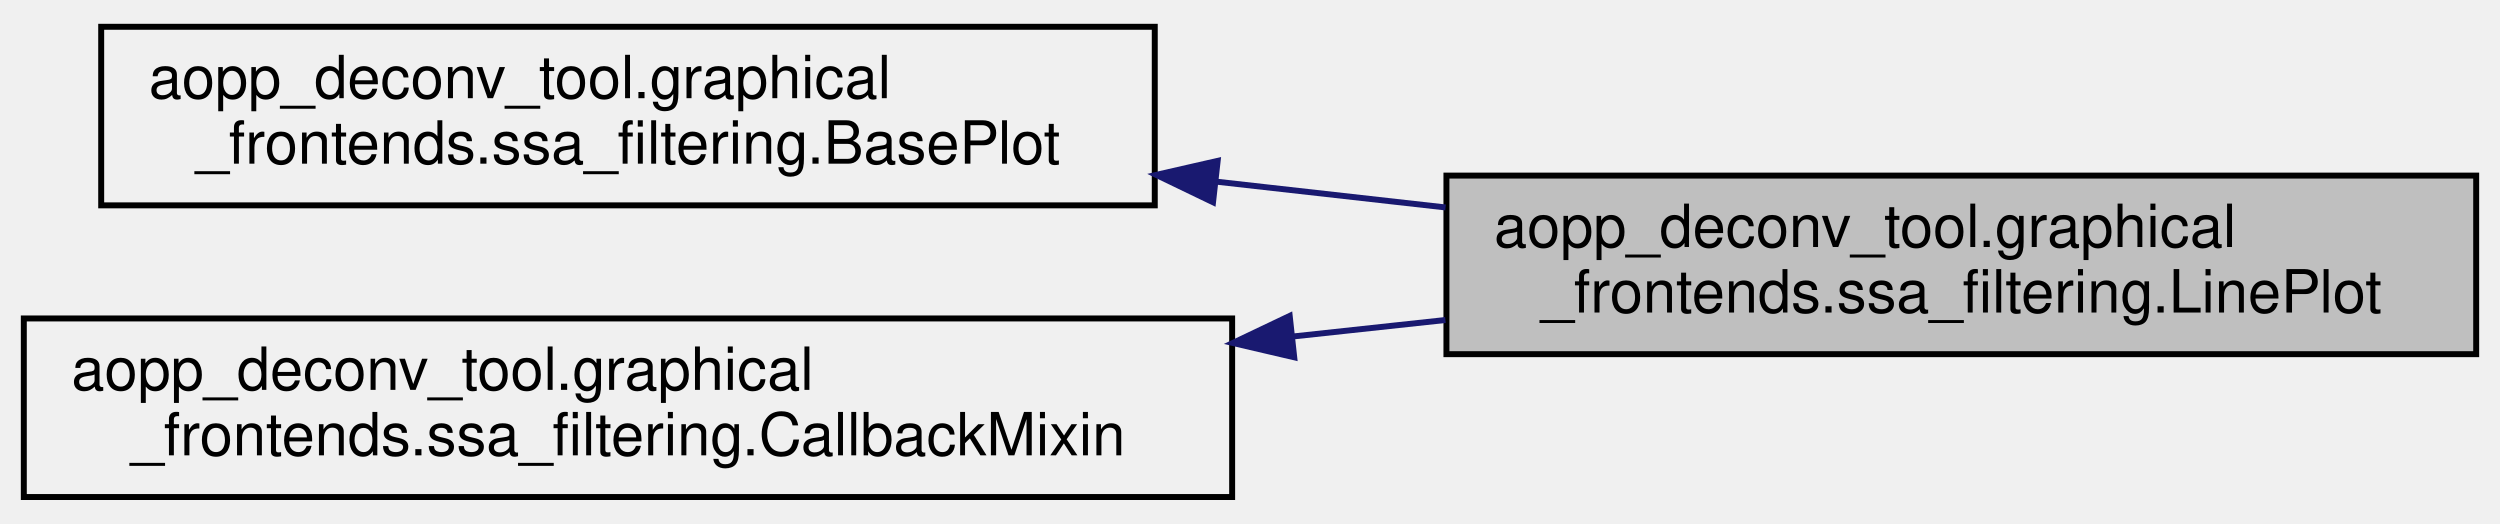
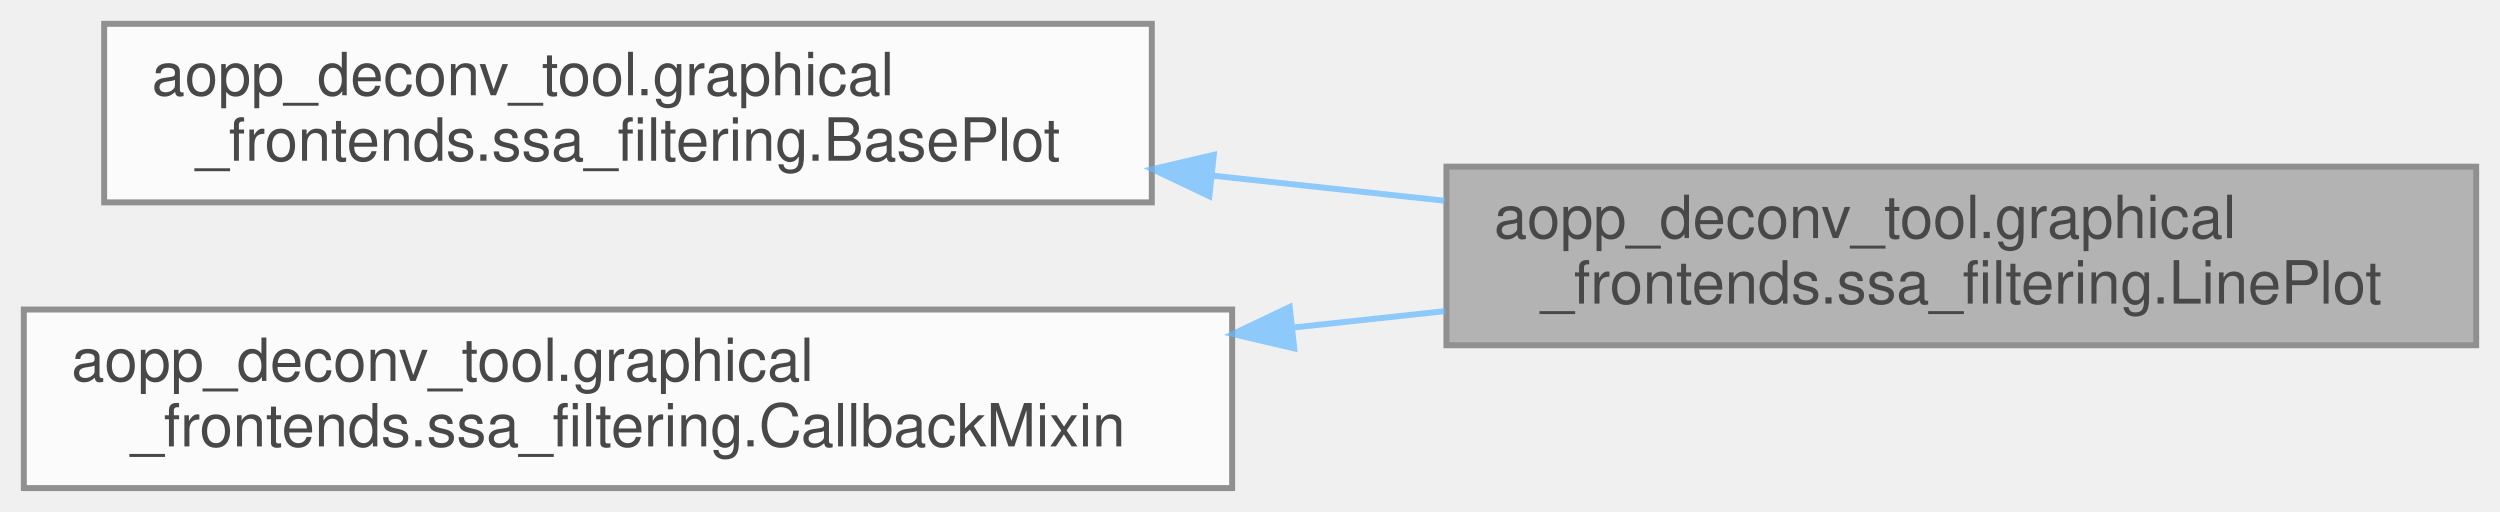
- <svg xmlns="http://www.w3.org/2000/svg" xmlns:xlink="http://www.w3.org/1999/xlink" width="420pt" height="88pt" viewBox="0.00 0.00 420.00 88.00">
-   <g id="graph0" class="graph" transform="scale(1 1) rotate(0) translate(4 84)">
-     <g id="node1" class="node">
-       <g id="a_node1">
-         <a xlink:title=" ">
-           <polygon fill="#bfbfbf" stroke="black" points="239,-24.5 239,-54.5 412,-54.5 412,-24.5 239,-24.5" />
-           <text text-anchor="start" x="247" y="-42.5" font-family="Helvetica,sans-Serif" font-size="10.00">aopp_deconv_tool.graphical</text>
-           <text text-anchor="middle" x="325.5" y="-31.5" font-family="Helvetica,sans-Serif" font-size="10.00">_frontends.ssa_filtering.LinePlot</text>
-         </a>
+ <svg xmlns="http://www.w3.org/2000/svg" xmlns:xlink="http://www.w3.org/1999/xlink" width="420pt" height="86pt" viewBox="0.00 0.00 420.00 86.00">
+   <svg id="main" version="1.1" xml:space="preserve">
+     <style type="text/css">
+ .node, .edge {opacity: 0.7;}
+ .node.selected, .edge.selected {opacity: 1;}
+ .edge:hover path { stroke: red; }
+ .edge:hover polygon { stroke: red; fill: red; }
+ </style>
+     <svg id="graph" class="graph">
+       <g id="graph0" class="graph" transform="scale(1 1) rotate(0) translate(4 82)">
+         <g id="Node000001" class="node">
+           <g id="a_Node000001">
+             <a xlink:title=" ">
+               <polygon fill="#999999" stroke="#666666" points="412,-54 239,-54 239,-24 412,-24 412,-54" />
+               <text text-anchor="start" x="247" y="-42" font-family="Helvetica,sans-Serif" font-size="10.00">aopp_deconv_tool.graphical</text>
+               <text text-anchor="middle" x="325.5" y="-31" font-family="Helvetica,sans-Serif" font-size="10.00">_frontends.ssa_filtering.LinePlot</text>
+             </a>
+           </g>
+         </g>
+         <g id="Node000002" class="node">
+           <g id="a_Node000002">
+             <a xlink:href="../../d7/d1a/classaopp__deconv__tool_1_1graphical__frontends_1_1ssa__filtering_1_1BasePlot.html" target="_top" xlink:title=" ">
+               <polygon fill="white" stroke="#666666" points="189.5,-78 13.5,-78 13.5,-48 189.5,-48 189.5,-78" />
+               <text text-anchor="start" x="21.5" y="-66" font-family="Helvetica,sans-Serif" font-size="10.00">aopp_deconv_tool.graphical</text>
+               <text text-anchor="middle" x="101.5" y="-55" font-family="Helvetica,sans-Serif" font-size="10.00">_frontends.ssa_filtering.BasePlot</text>
+             </a>
+           </g>
+         </g>
+         <g id="edge1_Node000001_Node000002" class="edge">
+           <g id="a_edge1_Node000001_Node000002">
+             <a xlink:title=" ">
+               <path fill="none" stroke="#63b8ff" d="M199.91,-52.47C212.84,-51.07 226.02,-49.65 238.74,-48.27" />
+               <polygon fill="#63b8ff" stroke="#63b8ff" points="199.17,-49.03 189.6,-53.58 199.92,-55.99 199.17,-49.03" />
+             </a>
+           </g>
+         </g>
+         <g id="Node000003" class="node">
+           <g id="a_Node000003">
+             <a xlink:href="../../d3/d42/classaopp__deconv__tool_1_1graphical__frontends_1_1ssa__filtering_1_1CallbackMixin.html" target="_top" xlink:title=" ">
+               <polygon fill="white" stroke="#666666" points="203,-30 0,-30 0,0 203,0 203,-30" />
+               <text text-anchor="start" x="8" y="-18" font-family="Helvetica,sans-Serif" font-size="10.00">aopp_deconv_tool.graphical</text>
+               <text text-anchor="middle" x="101.5" y="-7" font-family="Helvetica,sans-Serif" font-size="10.00">_frontends.ssa_filtering.CallbackMixin</text>
+             </a>
+           </g>
+         </g>
+         <g id="edge2_Node000001_Node000003" class="edge">
+           <g id="a_edge2_Node000001_Node000003">
+             <a xlink:title=" ">
+               <path fill="none" stroke="#63b8ff" d="M213.2,-26.97C221.81,-27.9 230.42,-28.83 238.83,-29.74" />
+               <polygon fill="#63b8ff" stroke="#63b8ff" points="213.43,-23.47 203.11,-25.88 212.67,-30.43 213.43,-23.47" />
+             </a>
+           </g>
+         </g>
      </g>
-     </g>
-     <g id="node2" class="node">
-       <g id="a_node2">
-         <a xlink:href="../../d7/d1a/classaopp__deconv__tool_1_1graphical__frontends_1_1ssa__filtering_1_1BasePlot.html" target="_top" xlink:title=" ">
-           <polygon fill="none" stroke="black" points="13,-49.5 13,-79.5 190,-79.5 190,-49.5 13,-49.5" />
-           <text text-anchor="start" x="21" y="-67.5" font-family="Helvetica,sans-Serif" font-size="10.00">aopp_deconv_tool.graphical</text>
-           <text text-anchor="middle" x="101.5" y="-56.5" font-family="Helvetica,sans-Serif" font-size="10.00">_frontends.ssa_filtering.BasePlot</text>
-         </a>
-       </g>
-     </g>
-     <g id="edge1" class="edge">
-       <path fill="none" stroke="midnightblue" d="M200.44,-53.47C213.24,-52.03 226.27,-50.56 238.85,-49.15" />
-       <polygon fill="midnightblue" stroke="midnightblue" points="199.79,-50.02 190.24,-54.62 200.57,-56.98 199.79,-50.02" />
-     </g>
-     <g id="node3" class="node">
-       <g id="a_node3">
-         <a xlink:href="../../d3/d42/classaopp__deconv__tool_1_1graphical__frontends_1_1ssa__filtering_1_1CallbackMixin.html" target="_top" xlink:title=" ">
-           <polygon fill="none" stroke="black" points="0,-0.5 0,-30.5 203,-30.5 203,-0.5 0,-0.5" />
-           <text text-anchor="start" x="8" y="-18.5" font-family="Helvetica,sans-Serif" font-size="10.00">aopp_deconv_tool.graphical</text>
-           <text text-anchor="middle" x="101.5" y="-7.5" font-family="Helvetica,sans-Serif" font-size="10.00">_frontends.ssa_filtering.CallbackMixin</text>
-         </a>
-       </g>
-     </g>
-     <g id="edge2" class="edge">
-       <path fill="none" stroke="midnightblue" d="M213.2,-27.47C221.81,-28.4 230.42,-29.33 238.83,-30.24" />
-       <polygon fill="midnightblue" stroke="midnightblue" points="213.43,-23.97 203.11,-26.38 212.67,-30.93 213.43,-23.97" />
-     </g>
-   </g>
+     </svg>
+   </svg>
+   <style type="text/css">
+ 
+ [data-mouse-over-selected='false'] { opacity: 0.7; }
+ [data-mouse-over-selected='true']  { opacity: 1.0; }
+ 
+ </style>
</svg>
